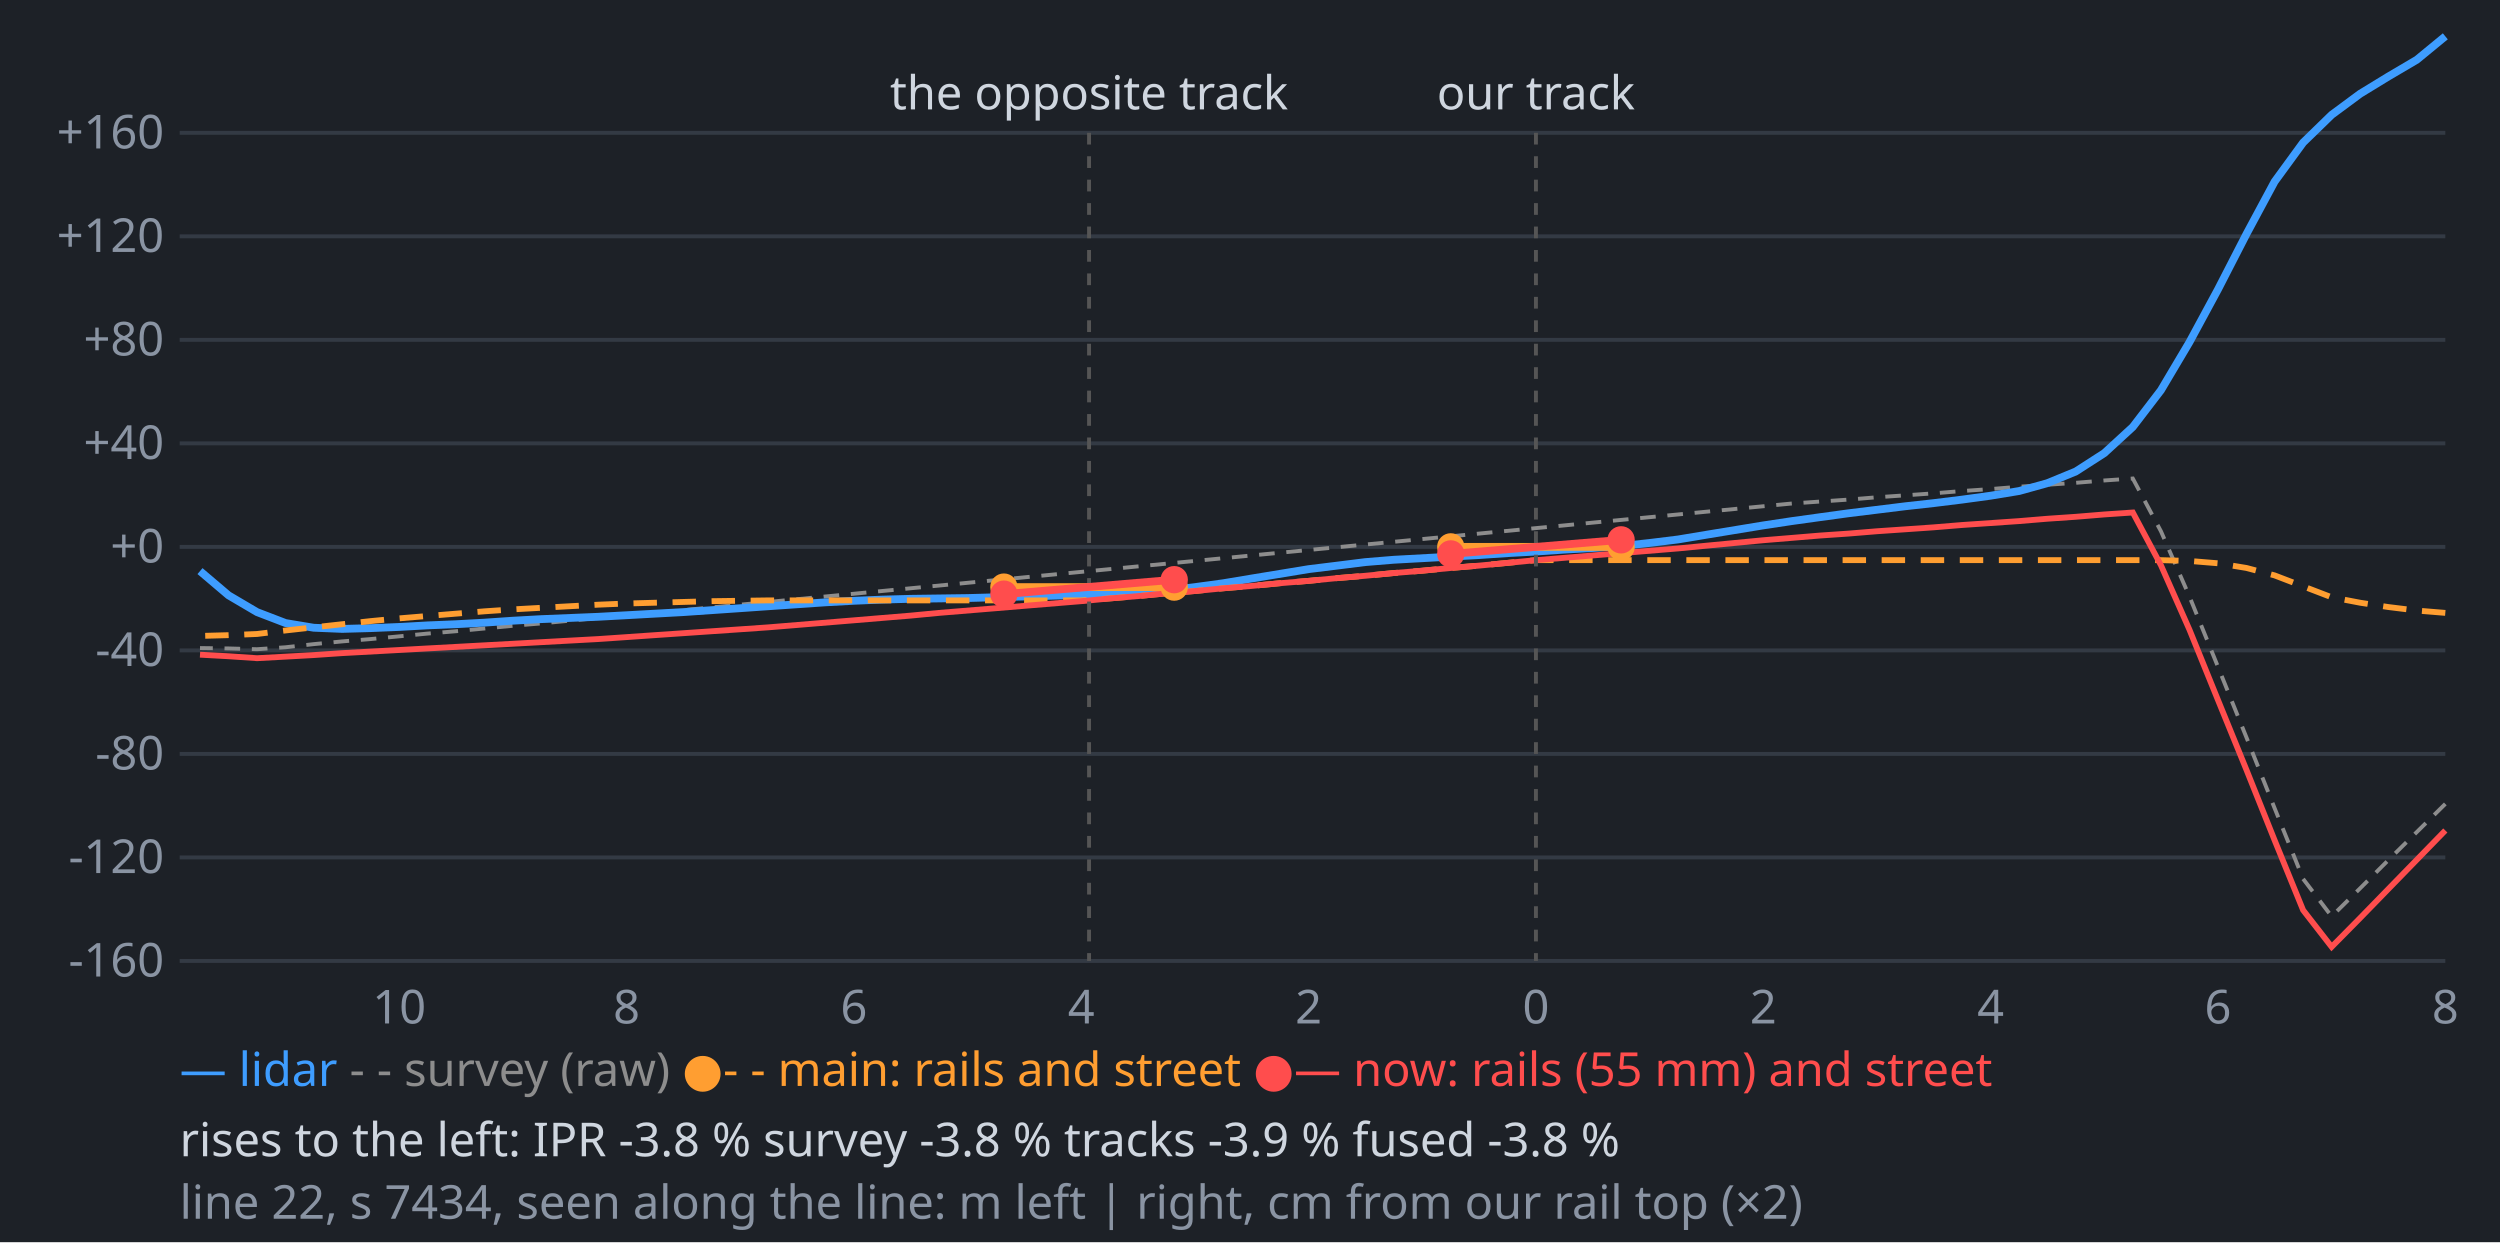
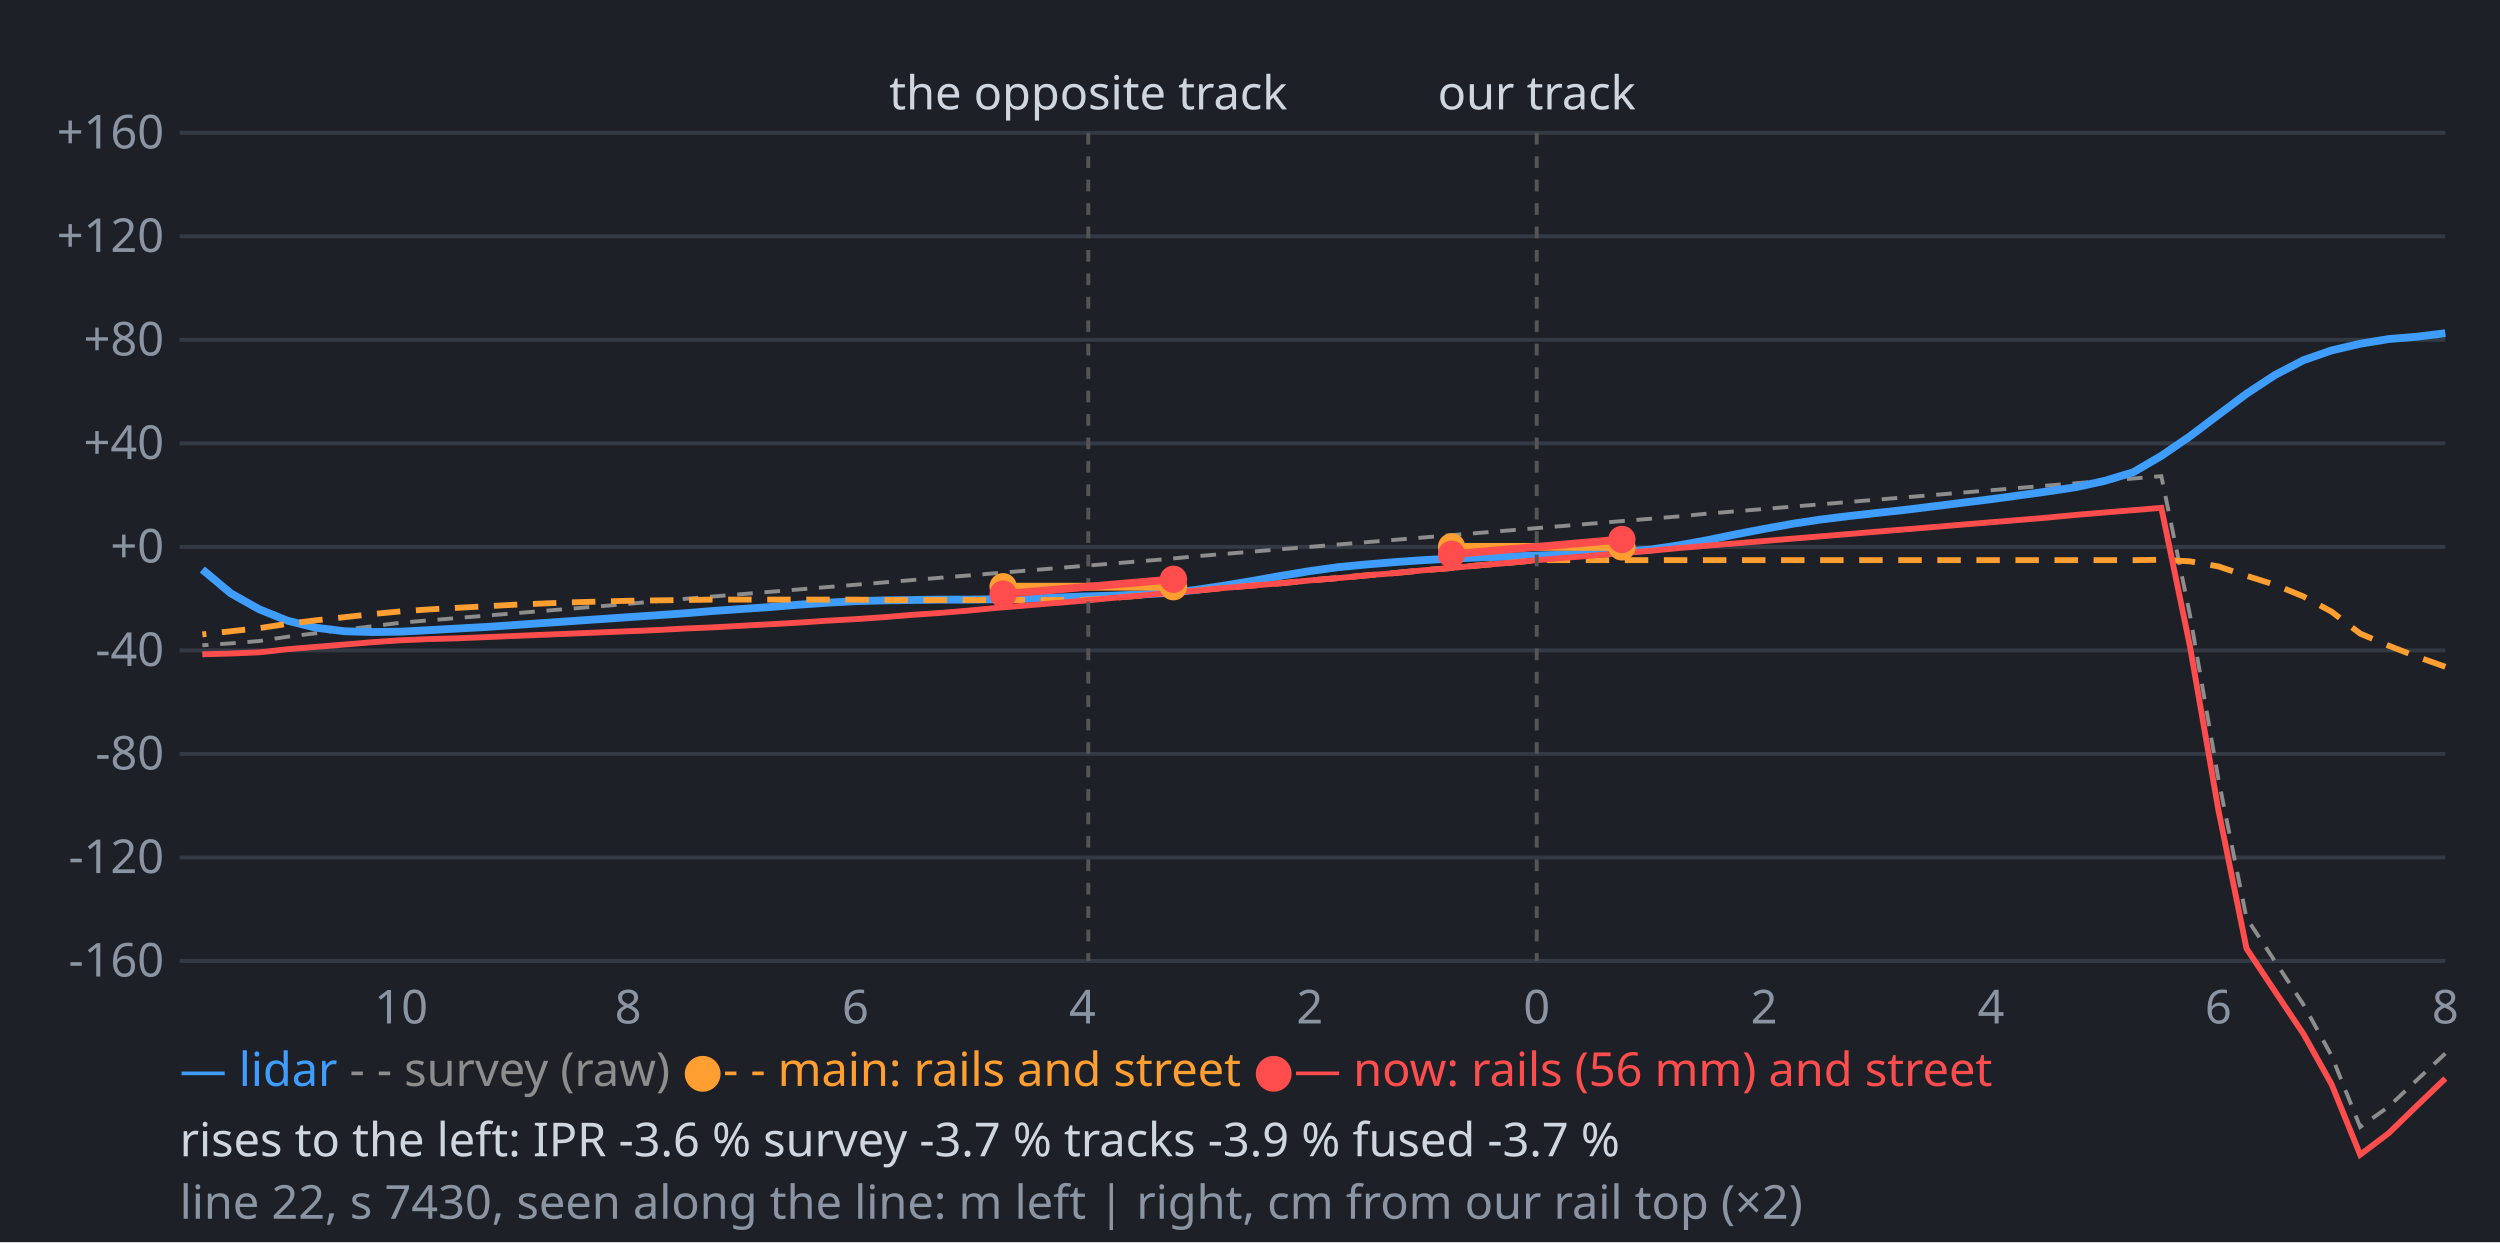
<svg xmlns="http://www.w3.org/2000/svg" viewBox="0 0 640 318" font-family="sans-serif" font-size="12">
  <rect width="640" height="318" fill="#1d2127" />
  <line x1="46" x2="626" y1="246.0" y2="246.0" stroke="#333a44" />
  <text x="42" y="250.0" fill="#8a94a3" text-anchor="end">-160</text>
  <line x1="46" x2="626" y1="219.5" y2="219.5" stroke="#333a44" />
  <text x="42" y="223.5" fill="#8a94a3" text-anchor="end">-120</text>
  <line x1="46" x2="626" y1="193.0" y2="193.0" stroke="#333a44" />
  <text x="42" y="197.0" fill="#8a94a3" text-anchor="end">-80</text>
  <line x1="46" x2="626" y1="166.5" y2="166.5" stroke="#333a44" />
  <text x="42" y="170.5" fill="#8a94a3" text-anchor="end">-40</text>
  <line x1="46" x2="626" y1="140.0" y2="140.0" stroke="#333a44" />
  <text x="42" y="144.0" fill="#8a94a3" text-anchor="end">+0</text>
  <line x1="46" x2="626" y1="113.5" y2="113.5" stroke="#333a44" />
  <text x="42" y="117.5" fill="#8a94a3" text-anchor="end">+40</text>
  <line x1="46" x2="626" y1="87.0" y2="87.0" stroke="#333a44" />
  <text x="42" y="91.0" fill="#8a94a3" text-anchor="end">+80</text>
  <line x1="46" x2="626" y1="60.5" y2="60.5" stroke="#333a44" />
  <text x="42" y="64.5" fill="#8a94a3" text-anchor="end">+120</text>
  <line x1="46" x2="626" y1="34.0" y2="34.0" stroke="#333a44" />
  <text x="42" y="38.0" fill="#8a94a3" text-anchor="end">+160</text>
  <text x="626.0" y="262" fill="#8a94a3" text-anchor="middle">8</text>
-   <text x="567.8" y="262" fill="#8a94a3" text-anchor="middle">6</text>
-   <text x="509.6" y="262" fill="#8a94a3" text-anchor="middle">4</text>
-   <text x="451.4" y="262" fill="#8a94a3" text-anchor="middle">2</text>
-   <text x="393.2" y="262" fill="#8a94a3" text-anchor="middle">0</text>
-   <text x="335.0" y="262" fill="#8a94a3" text-anchor="middle">2</text>
-   <text x="276.8" y="262" fill="#8a94a3" text-anchor="middle">4</text>
-   <text x="218.6" y="262" fill="#8a94a3" text-anchor="middle">6</text>
-   <text x="160.4" y="262" fill="#8a94a3" text-anchor="middle">8</text>
-   <text x="102.2" y="262" fill="#8a94a3" text-anchor="middle">10</text>
-   <polyline fill="none" stroke="#8d8d8d" stroke-width="1" stroke-dasharray="4 3" points="626.0,205.8 618.7,213.0 611.4,220.2 604.2,227.4 596.9,234.6 589.6,225.0 582.3,206.9 575.1,188.8 567.8,170.7 560.5,152.7 553.2,136.0 546.0,122.5 538.7,123.0 531.4,123.6 524.1,124.1 516.9,124.6 509.6,125.2 502.3,125.7 495.0,126.3 487.8,126.8 480.5,127.3 473.2,127.9 465.9,128.4 458.7,128.9 451.4,129.6 444.1,130.3 436.8,131.0 429.6,131.7 422.3,132.4 415.0,133.1 407.7,133.8 400.5,134.5 393.2,135.2 385.9,135.9 378.6,136.6 371.4,137.3 364.1,138.0 356.8,138.7 349.5,139.4 342.3,140.1 335.0,140.8 327.7,141.5 320.4,142.2 313.2,142.9 305.9,143.6 298.6,144.3 291.3,145.0 284.1,145.7 276.8,146.4 269.5,147.1 262.2,147.8 255.0,148.5 247.7,149.2 240.4,149.9 233.1,150.6 225.8,151.3 218.6,152.0 211.3,152.7 204.0,153.4 196.7,154.1 189.5,154.8 182.2,155.5 174.9,156.2 167.6,156.9 160.4,157.6 153.1,158.2 145.8,158.9 138.5,159.6 131.3,160.2 124.0,160.9 116.7,161.6 109.4,162.2 102.2,162.9 94.9,163.6 87.6,164.2 80.3,164.9 73.1,165.7 65.8,166.2 58.5,166.0 51.2,165.9" />
-   <polyline fill="none" stroke="#3e9dff" stroke-width="2" points="626.0,9.3 618.7,15.3 611.4,19.6 604.2,24.0 596.9,29.4 589.6,36.5 582.3,46.5 575.1,59.9 567.8,74.1 560.5,87.6 553.2,99.9 546.0,109.3 538.7,116.0 531.4,120.7 524.1,123.7 516.9,125.7 509.6,126.9 502.3,127.9 495.0,128.8 487.8,129.6 480.5,130.5 473.2,131.4 465.9,132.4 458.7,133.4 451.4,134.5 444.1,135.7 436.8,136.9 429.6,138.1 422.3,139.0 415.0,139.8 407.7,140.3 400.5,140.7 393.2,141.2 385.9,141.6 378.6,142.1 371.4,142.5 364.1,142.9 356.8,143.3 349.5,143.9 342.3,144.8 335.0,145.7 327.7,146.9 320.4,148.1 313.2,149.3 305.9,150.3 298.6,151.2 291.3,151.7 284.1,152.0 276.8,152.3 269.5,152.5 262.2,152.7 255.0,152.9 247.7,153.1 240.4,153.2 233.1,153.3 225.8,153.5 218.6,153.8 211.3,154.2 204.0,154.7 196.7,155.2 189.5,155.7 182.2,156.2 174.9,156.7 167.6,157.1 160.4,157.5 153.1,157.9 145.8,158.2 138.5,158.5 131.3,158.9 124.0,159.4 116.7,159.8 109.4,160.1 102.2,160.5 94.9,160.8 87.6,161.0 80.3,160.7 73.1,159.5 65.8,156.7 58.5,152.4 51.2,146.2" />
-   <polyline fill="none" stroke="#ff9e31" stroke-width="1.5" stroke-dasharray="6 4" points="626.0,156.9 618.7,156.3 611.4,155.4 604.2,154.3 596.9,152.9 589.6,150.1 582.3,147.3 575.1,145.4 567.8,144.2 560.5,143.6 553.2,143.4 546.0,143.4 538.7,143.4 531.4,143.4 524.1,143.4 516.9,143.4 509.6,143.4 502.3,143.4 495.0,143.4 487.8,143.4 480.5,143.4 473.2,143.4 465.9,143.4 458.7,143.4 451.4,143.4 444.1,143.4 436.8,143.4 429.6,143.4 422.3,143.4 415.0,143.4 407.7,143.4 400.5,143.4 393.2,143.4 385.9,144.1 378.6,144.8 371.4,145.4 364.1,146.1 356.8,146.7 349.5,147.4 342.3,148.0 335.0,148.7 327.7,149.3 320.4,150.0 313.2,150.6 305.9,151.3 298.6,151.9 291.3,152.6 284.1,153.2 276.8,153.7 269.5,153.7 262.2,153.7 255.0,153.7 247.7,153.7 240.4,153.7 233.1,153.7 225.8,153.7 218.6,153.7 211.3,153.7 204.0,153.7 196.7,153.7 189.5,153.8 182.2,153.9 174.9,154.1 167.6,154.3 160.4,154.5 153.1,154.8 145.8,155.2 138.5,155.6 131.3,156.0 124.0,156.5 116.7,157.1 109.4,157.7 102.2,158.3 94.9,159.0 87.6,159.8 80.3,160.6 73.1,161.4 65.8,162.3 58.5,162.6 51.2,162.8" />
-   <polyline fill="none" stroke="#ff4d4d" stroke-width="1.5" points="626.0,212.6 618.7,220.1 611.4,227.6 604.2,235.0 596.9,242.4 589.6,233.0 582.3,215.1 575.1,197.1 567.8,179.2 560.5,161.2 553.2,144.7 546.0,131.2 538.7,131.7 531.4,132.3 524.1,132.8 516.9,133.4 509.6,133.9 502.3,134.4 495.0,135.0 487.8,135.5 480.5,136.0 473.2,136.6 465.9,137.1 458.7,137.7 451.4,138.3 444.1,139.0 436.8,139.7 429.6,140.4 422.3,141.0 415.0,141.6 407.7,142.2 400.5,142.8 393.2,143.4 385.9,144.1 378.6,144.8 371.4,145.4 364.1,146.1 356.8,146.7 349.5,147.4 342.3,148.0 335.0,148.7 327.7,149.3 320.4,150.0 313.2,150.6 305.9,151.3 298.6,151.9 291.3,152.6 284.1,153.2 276.8,153.9 269.5,154.5 262.2,155.1 255.0,155.7 247.7,156.3 240.4,156.9 233.1,157.6 225.8,158.2 218.6,158.8 211.3,159.4 204.0,160.0 196.7,160.6 189.5,161.1 182.2,161.6 174.9,162.1 167.6,162.6 160.4,163.1 153.1,163.6 145.8,164.0 138.5,164.4 131.3,164.8 124.0,165.2 116.7,165.6 109.4,166.0 102.2,166.4 94.9,166.8 87.6,167.2 80.3,167.7 73.1,168.1 65.8,168.5 58.5,168.0 51.2,167.6" />
-   <line x1="393.2" x2="393.2" y1="34" y2="246" stroke="#555" stroke-dasharray="3 3" />
-   <text x="393.2" y="28" fill="#cfd6df" text-anchor="middle">our track</text>
-   <line x1="371.4" y1="140.0" x2="415.0" y2="140.0" stroke="#ff9e31" stroke-width="2" />
-   <circle cx="371.4" cy="140.0" r="3.5" fill="#ff9e31" />
-   <circle cx="415.0" cy="140.0" r="3.5" fill="#ff9e31" />
-   <line x1="371.4" y1="141.8" x2="415.0" y2="138.2" stroke="#ff4d4d" stroke-width="2" />
-   <circle cx="371.4" cy="141.8" r="3.5" fill="#ff4d4d" />
-   <circle cx="415.0" cy="138.2" r="3.5" fill="#ff4d4d" />
-   <line x1="278.8" x2="278.8" y1="34" y2="246" stroke="#555" stroke-dasharray="3 3" />
-   <text x="278.8" y="28" fill="#cfd6df" text-anchor="middle">the opposite track</text>
-   <line x1="257.0" y1="150.3" x2="300.6" y2="150.3" stroke="#ff9e31" stroke-width="2" />
-   <circle cx="257.0" cy="150.3" r="3.5" fill="#ff9e31" />
-   <circle cx="300.6" cy="150.3" r="3.5" fill="#ff9e31" />
-   <line x1="257.0" y1="152.1" x2="300.6" y2="148.4" stroke="#ff4d4d" stroke-width="2" />
-   <circle cx="257.0" cy="152.1" r="3.5" fill="#ff4d4d" />
-   <circle cx="300.6" cy="148.4" r="3.5" fill="#ff4d4d" />
+   <text x="567.9" y="262" fill="#8a94a3" text-anchor="middle">6</text>
+   <text x="509.7" y="262" fill="#8a94a3" text-anchor="middle">4</text>
+   <text x="451.6" y="262" fill="#8a94a3" text-anchor="middle">2</text>
+   <text x="393.4" y="262" fill="#8a94a3" text-anchor="middle">0</text>
+   <text x="335.3" y="262" fill="#8a94a3" text-anchor="middle">2</text>
+   <text x="277.1" y="262" fill="#8a94a3" text-anchor="middle">4</text>
+   <text x="219.0" y="262" fill="#8a94a3" text-anchor="middle">6</text>
+   <text x="160.8" y="262" fill="#8a94a3" text-anchor="middle">8</text>
+   <text x="102.7" y="262" fill="#8a94a3" text-anchor="middle">10</text>
+   <polyline fill="none" stroke="#8d8d8d" stroke-width="1" stroke-dasharray="4 3" points="626.0,269.7 618.7,276.5 611.5,283.3 604.2,288.5 596.9,270.3 589.7,257.2 582.4,246.1 575.1,235.0 567.9,199.4 560.6,157.3 553.3,121.9 546.1,122.5 538.8,123.1 531.5,123.7 524.2,124.3 517.0,124.9 509.7,125.5 502.4,126.1 495.2,126.7 487.9,127.3 480.6,127.9 473.4,128.5 466.1,129.1 458.8,129.7 451.6,130.3 444.3,130.9 437.0,131.5 429.8,132.2 422.5,132.8 415.2,133.4 408.0,134.0 400.7,134.6 393.4,135.2 386.2,135.8 378.9,136.4 371.6,137.0 364.3,137.6 357.1,138.2 349.8,138.8 342.5,139.4 335.3,140.0 328.0,140.6 320.7,141.2 313.5,141.8 306.2,142.4 298.9,143.1 291.7,143.7 284.4,144.3 277.1,144.9 269.9,145.5 262.6,146.1 255.3,146.7 248.1,147.3 240.8,147.9 233.5,148.5 226.3,149.1 219.0,149.7 211.7,150.3 204.4,150.9 197.2,151.5 189.9,152.1 182.6,152.7 175.4,153.3 168.1,153.9 160.8,154.6 153.6,155.2 146.3,155.8 139.0,156.4 131.8,157.0 124.5,157.6 117.2,158.2 110.0,158.8 102.7,159.4 95.4,160.3 88.2,161.2 80.9,162.1 73.6,163.0 66.4,164.1 59.1,164.7 51.8,165.2" />
+   <polyline fill="none" stroke="#3e9dff" stroke-width="2" points="626.0,85.3 618.7,86.2 611.5,86.8 604.2,88.0 596.9,89.7 589.7,92.2 582.4,96.0 575.1,100.8 567.9,106.2 560.6,111.7 553.3,116.7 546.1,120.9 538.8,123.1 531.5,124.7 524.2,125.8 517.0,126.8 509.7,127.8 502.4,128.7 495.2,129.6 487.9,130.5 480.6,131.3 473.4,132.1 466.1,133.0 458.8,134.1 451.6,135.4 444.3,136.8 437.0,138.3 429.8,139.6 422.5,140.7 415.2,141.2 408.0,141.7 400.7,142.0 393.4,142.2 386.2,142.5 378.9,142.7 371.6,143.0 364.3,143.4 357.1,143.9 349.8,144.5 342.5,145.2 335.3,146.2 328.0,147.4 320.7,148.7 313.5,149.9 306.2,151.0 298.9,151.8 291.7,152.2 284.4,152.5 277.1,152.7 269.9,153.0 262.6,153.3 255.3,153.4 248.1,153.5 240.8,153.5 233.5,153.6 226.3,153.7 219.0,153.9 211.7,154.3 204.4,154.8 197.2,155.4 189.9,155.9 182.6,156.4 175.4,157.0 168.1,157.5 160.8,158.0 153.6,158.5 146.3,159.0 139.0,159.5 131.8,160.0 124.5,160.5 117.2,160.9 110.0,161.3 102.7,161.7 95.4,161.8 88.2,161.6 80.9,160.7 73.6,158.9 66.4,156.0 59.1,151.9 51.8,145.8" />
+   <polyline fill="none" stroke="#ff9e31" stroke-width="1.5" stroke-dasharray="6 4" points="626.0,170.7 618.7,168.1 611.5,165.3 604.2,162.2 596.9,156.6 589.7,152.7 582.4,149.7 575.1,147.4 567.9,145.0 560.6,143.7 553.3,143.3 546.1,143.4 538.8,143.4 531.5,143.4 524.2,143.4 517.0,143.4 509.7,143.4 502.4,143.4 495.2,143.4 487.9,143.4 480.6,143.4 473.4,143.4 466.1,143.4 458.8,143.4 451.6,143.4 444.3,143.4 437.0,143.4 429.8,143.4 422.5,143.4 415.2,143.4 408.0,143.4 400.7,143.4 393.4,143.4 386.2,144.1 378.9,144.7 371.6,145.4 364.3,146.0 357.1,146.7 349.8,147.3 342.5,148.0 335.3,148.6 328.0,149.3 320.7,149.9 313.5,150.5 306.2,151.2 298.9,151.8 291.7,152.5 284.4,153.1 277.1,153.6 269.9,153.6 262.6,153.6 255.3,153.6 248.1,153.6 240.8,153.6 233.5,153.6 226.3,153.6 219.0,153.5 211.7,153.5 204.4,153.5 197.2,153.5 189.9,153.5 182.6,153.5 175.4,153.6 168.1,153.7 160.8,153.8 153.6,154.0 146.3,154.2 139.0,154.5 131.8,154.8 124.5,155.2 117.2,155.6 110.0,156.0 102.7,156.5 95.4,157.2 88.2,158.0 80.9,158.8 73.6,159.7 66.4,160.8 59.1,161.6 51.8,162.4" />
+   <polyline fill="none" stroke="#ff4d4d" stroke-width="1.5" points="626.0,276.1 618.7,283.1 611.5,290.1 604.2,295.6 596.9,277.6 589.7,264.7 582.4,253.8 575.1,242.8 567.9,207.3 560.6,165.3 553.3,130.0 546.1,130.6 538.8,131.2 531.5,131.8 524.2,132.5 517.0,133.1 509.7,133.7 502.4,134.3 495.2,134.9 487.9,135.5 480.6,136.1 473.4,136.7 466.1,137.3 458.8,137.9 451.6,138.5 444.3,139.1 437.0,139.7 429.8,140.3 422.5,141.0 415.2,141.6 408.0,142.2 400.7,142.8 393.4,143.4 386.2,144.1 378.9,144.7 371.6,145.4 364.3,146.0 357.1,146.7 349.8,147.3 342.5,148.0 335.3,148.6 328.0,149.3 320.7,149.9 313.5,150.5 306.2,151.2 298.9,151.8 291.7,152.5 284.4,153.1 277.1,153.8 269.9,154.4 262.6,155.0 255.3,155.6 248.1,156.3 240.8,156.9 233.5,157.4 226.3,158.0 219.0,158.5 211.7,158.9 204.4,159.4 197.2,159.8 189.9,160.2 182.6,160.6 175.4,160.9 168.1,161.3 160.8,161.6 153.6,161.9 146.3,162.2 139.0,162.5 131.8,162.8 124.5,163.1 117.2,163.4 110.0,163.6 102.7,163.9 95.4,164.4 88.2,165.0 80.9,165.6 73.6,166.2 66.4,167.0 59.1,167.3 51.8,167.5" />
+   <line x1="393.4" x2="393.4" y1="34" y2="246" stroke="#555" stroke-dasharray="3 3" />
+   <text x="393.4" y="28" fill="#cfd6df" text-anchor="middle">our track</text>
+   <line x1="371.6" y1="140.0" x2="415.2" y2="140.0" stroke="#ff9e31" stroke-width="2" />
+   <circle cx="371.6" cy="140.0" r="3.5" fill="#ff9e31" />
+   <circle cx="415.2" cy="140.0" r="3.5" fill="#ff9e31" />
+   <line x1="371.6" y1="141.9" x2="415.2" y2="138.1" stroke="#ff4d4d" stroke-width="2" />
+   <circle cx="371.6" cy="141.9" r="3.5" fill="#ff4d4d" />
+   <circle cx="415.2" cy="138.1" r="3.5" fill="#ff4d4d" />
+   <line x1="278.6" x2="278.6" y1="34" y2="246" stroke="#555" stroke-dasharray="3 3" />
+   <text x="278.6" y="28" fill="#cfd6df" text-anchor="middle">the opposite track</text>
+   <line x1="256.8" y1="150.2" x2="300.4" y2="150.2" stroke="#ff9e31" stroke-width="2" />
+   <circle cx="256.8" cy="150.2" r="3.5" fill="#ff9e31" />
+   <circle cx="300.4" cy="150.2" r="3.5" fill="#ff9e31" />
+   <line x1="256.8" y1="152.1" x2="300.4" y2="148.3" stroke="#ff4d4d" stroke-width="2" />
+   <circle cx="256.8" cy="152.1" r="3.5" fill="#ff4d4d" />
+   <circle cx="300.4" cy="148.3" r="3.5" fill="#ff4d4d" />
  <text x="46" y="278" fill="#cfd6df">
    <tspan fill="#3e9dff">— lidar</tspan>
    <tspan fill="#8d8d8d">- - survey (raw)</tspan>
    <tspan fill="#ff9e31">●- - main: rails and street</tspan>
-     <tspan fill="#ff4d4d">●— now: rails (55 mm) and street</tspan>
+     <tspan fill="#ff4d4d">●— now: rails (56 mm) and street</tspan>
  </text>
-   <text x="46" y="312" fill="#8a94a3">line 22, s 7434, seen along the line: m left | right, cm from our rail top (×2)</text>
-   <text x="46" y="296" fill="#cfd6df">rises to the left: IPR -3.8 %  survey -3.8 %  tracks -3.9 %  fused -3.8 %</text>
+   <text x="46" y="312" fill="#8a94a3">line 22, s 7430, seen along the line: m left | right, cm from our rail top (×2)</text>
+   <text x="46" y="296" fill="#cfd6df">rises to the left: IPR -3.6 %  survey -3.7 %  tracks -3.9 %  fused -3.7 %</text>
</svg>
